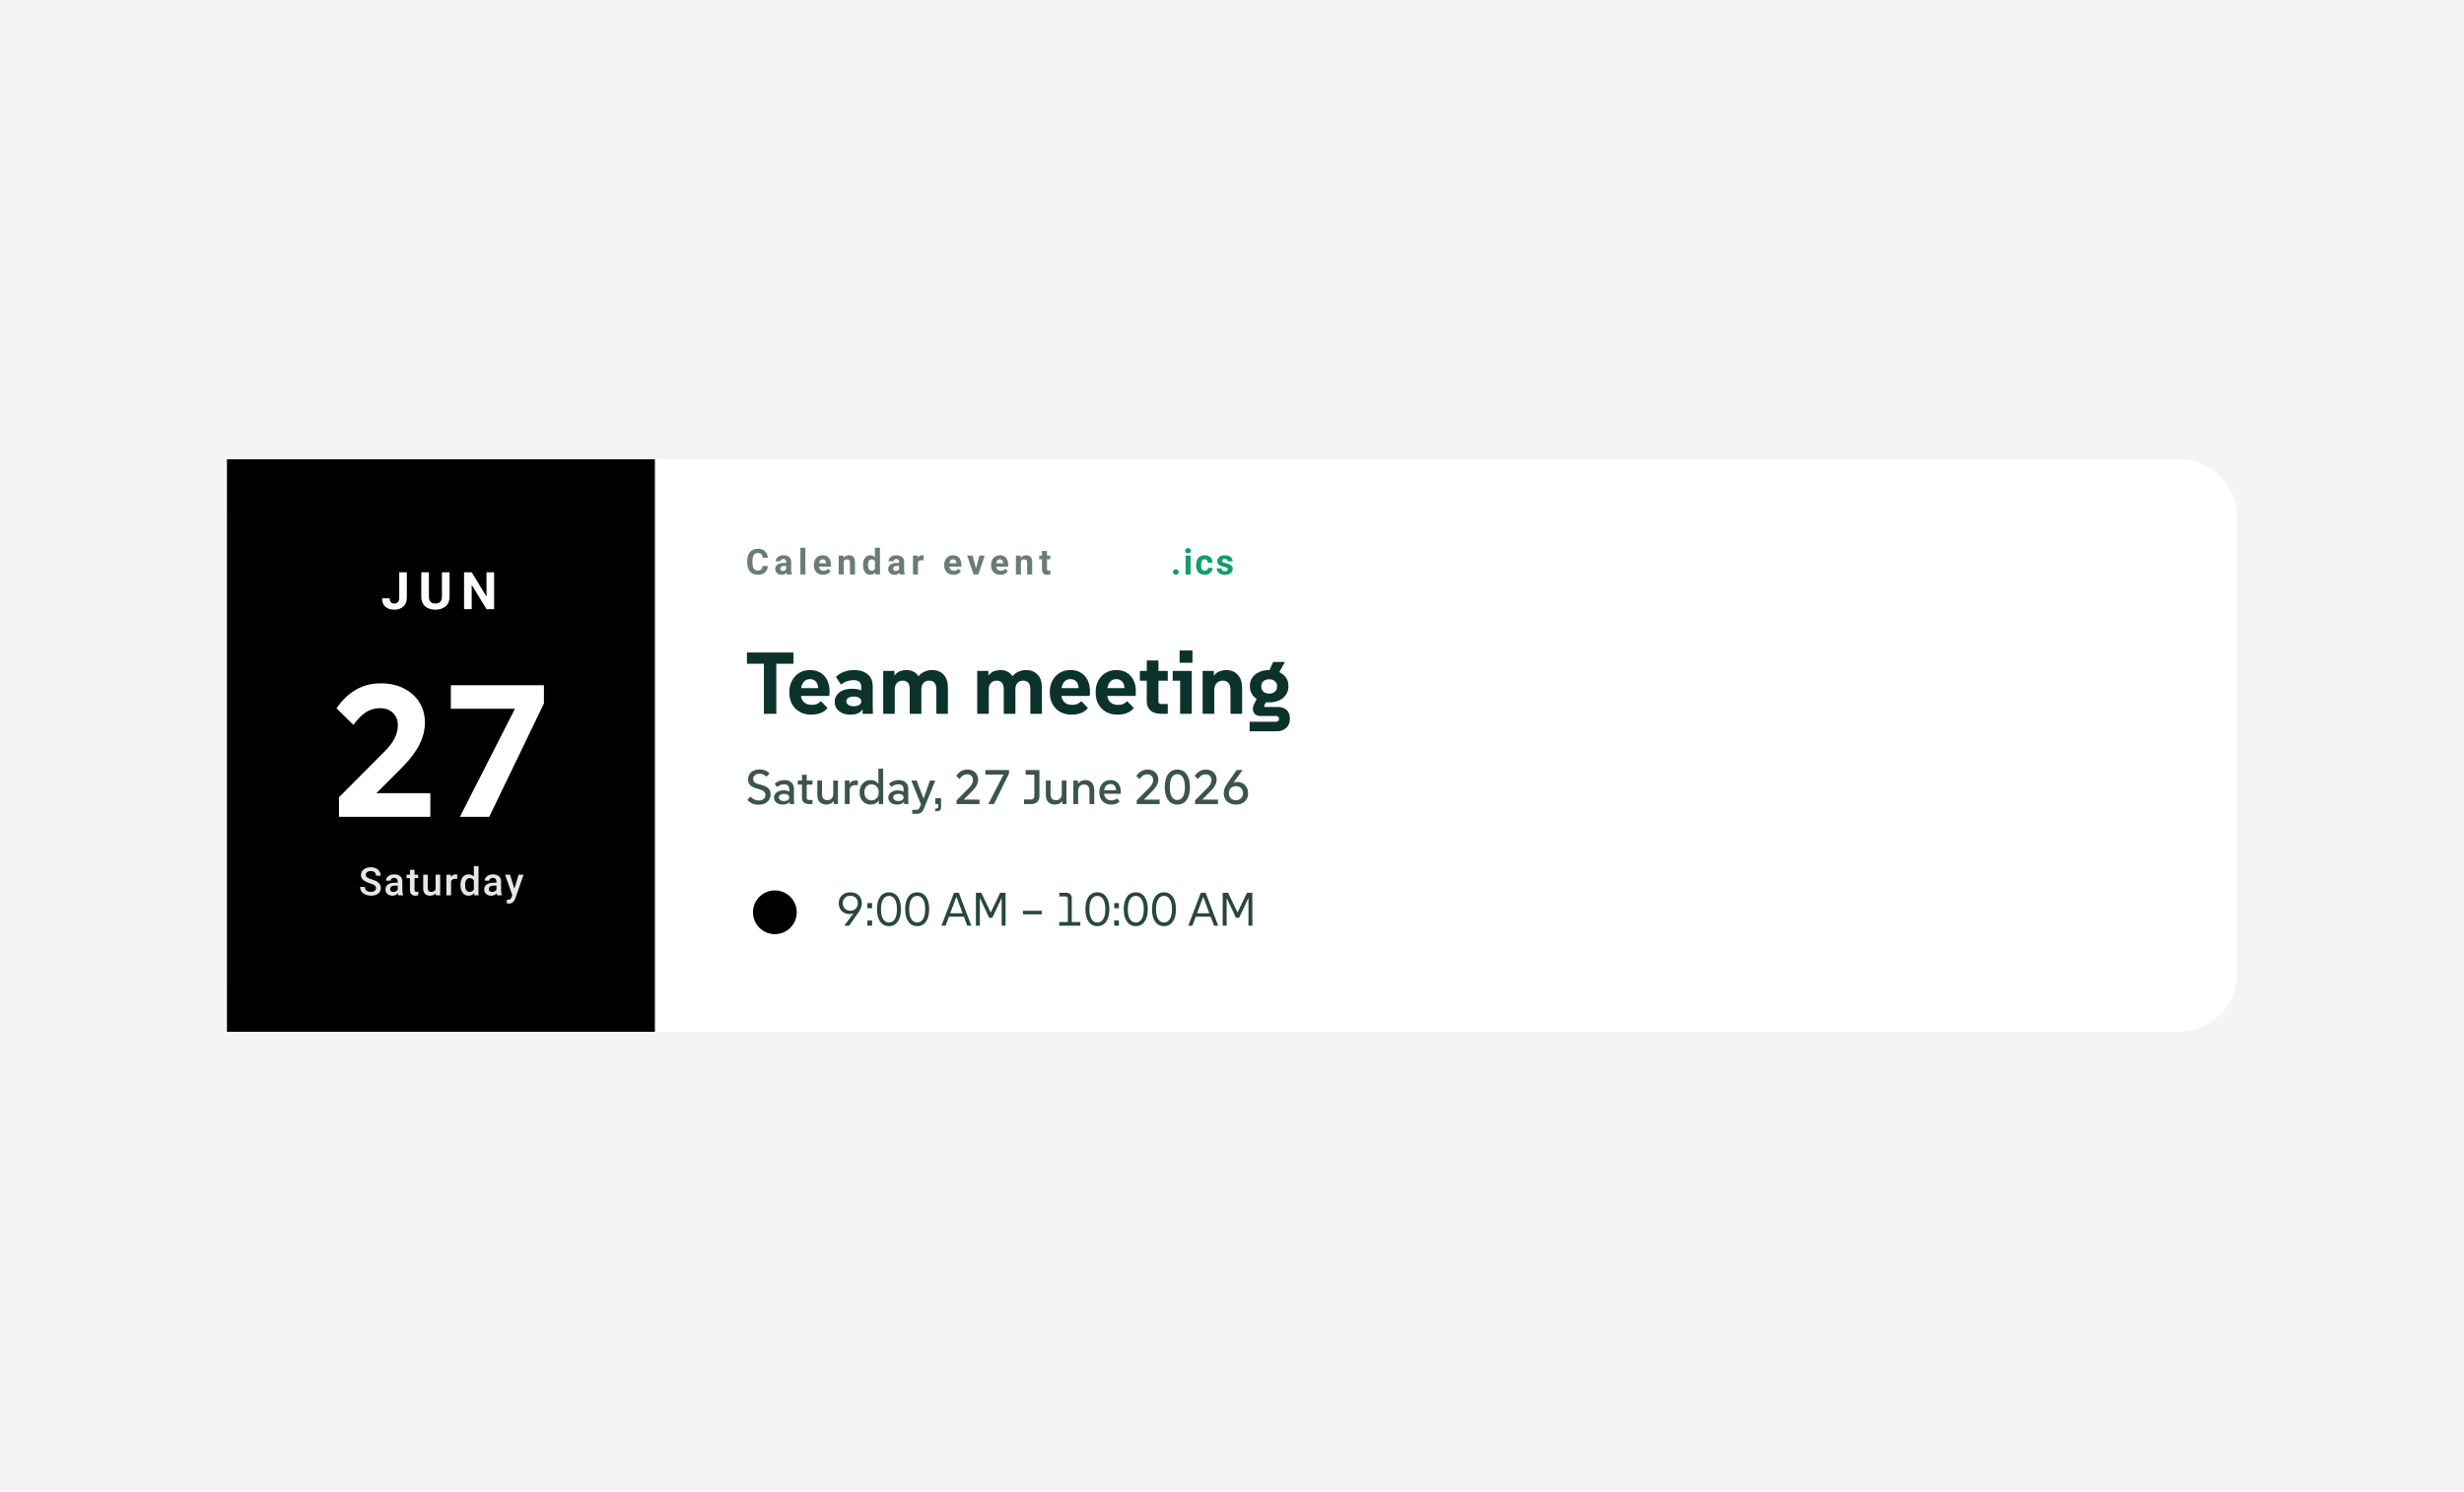
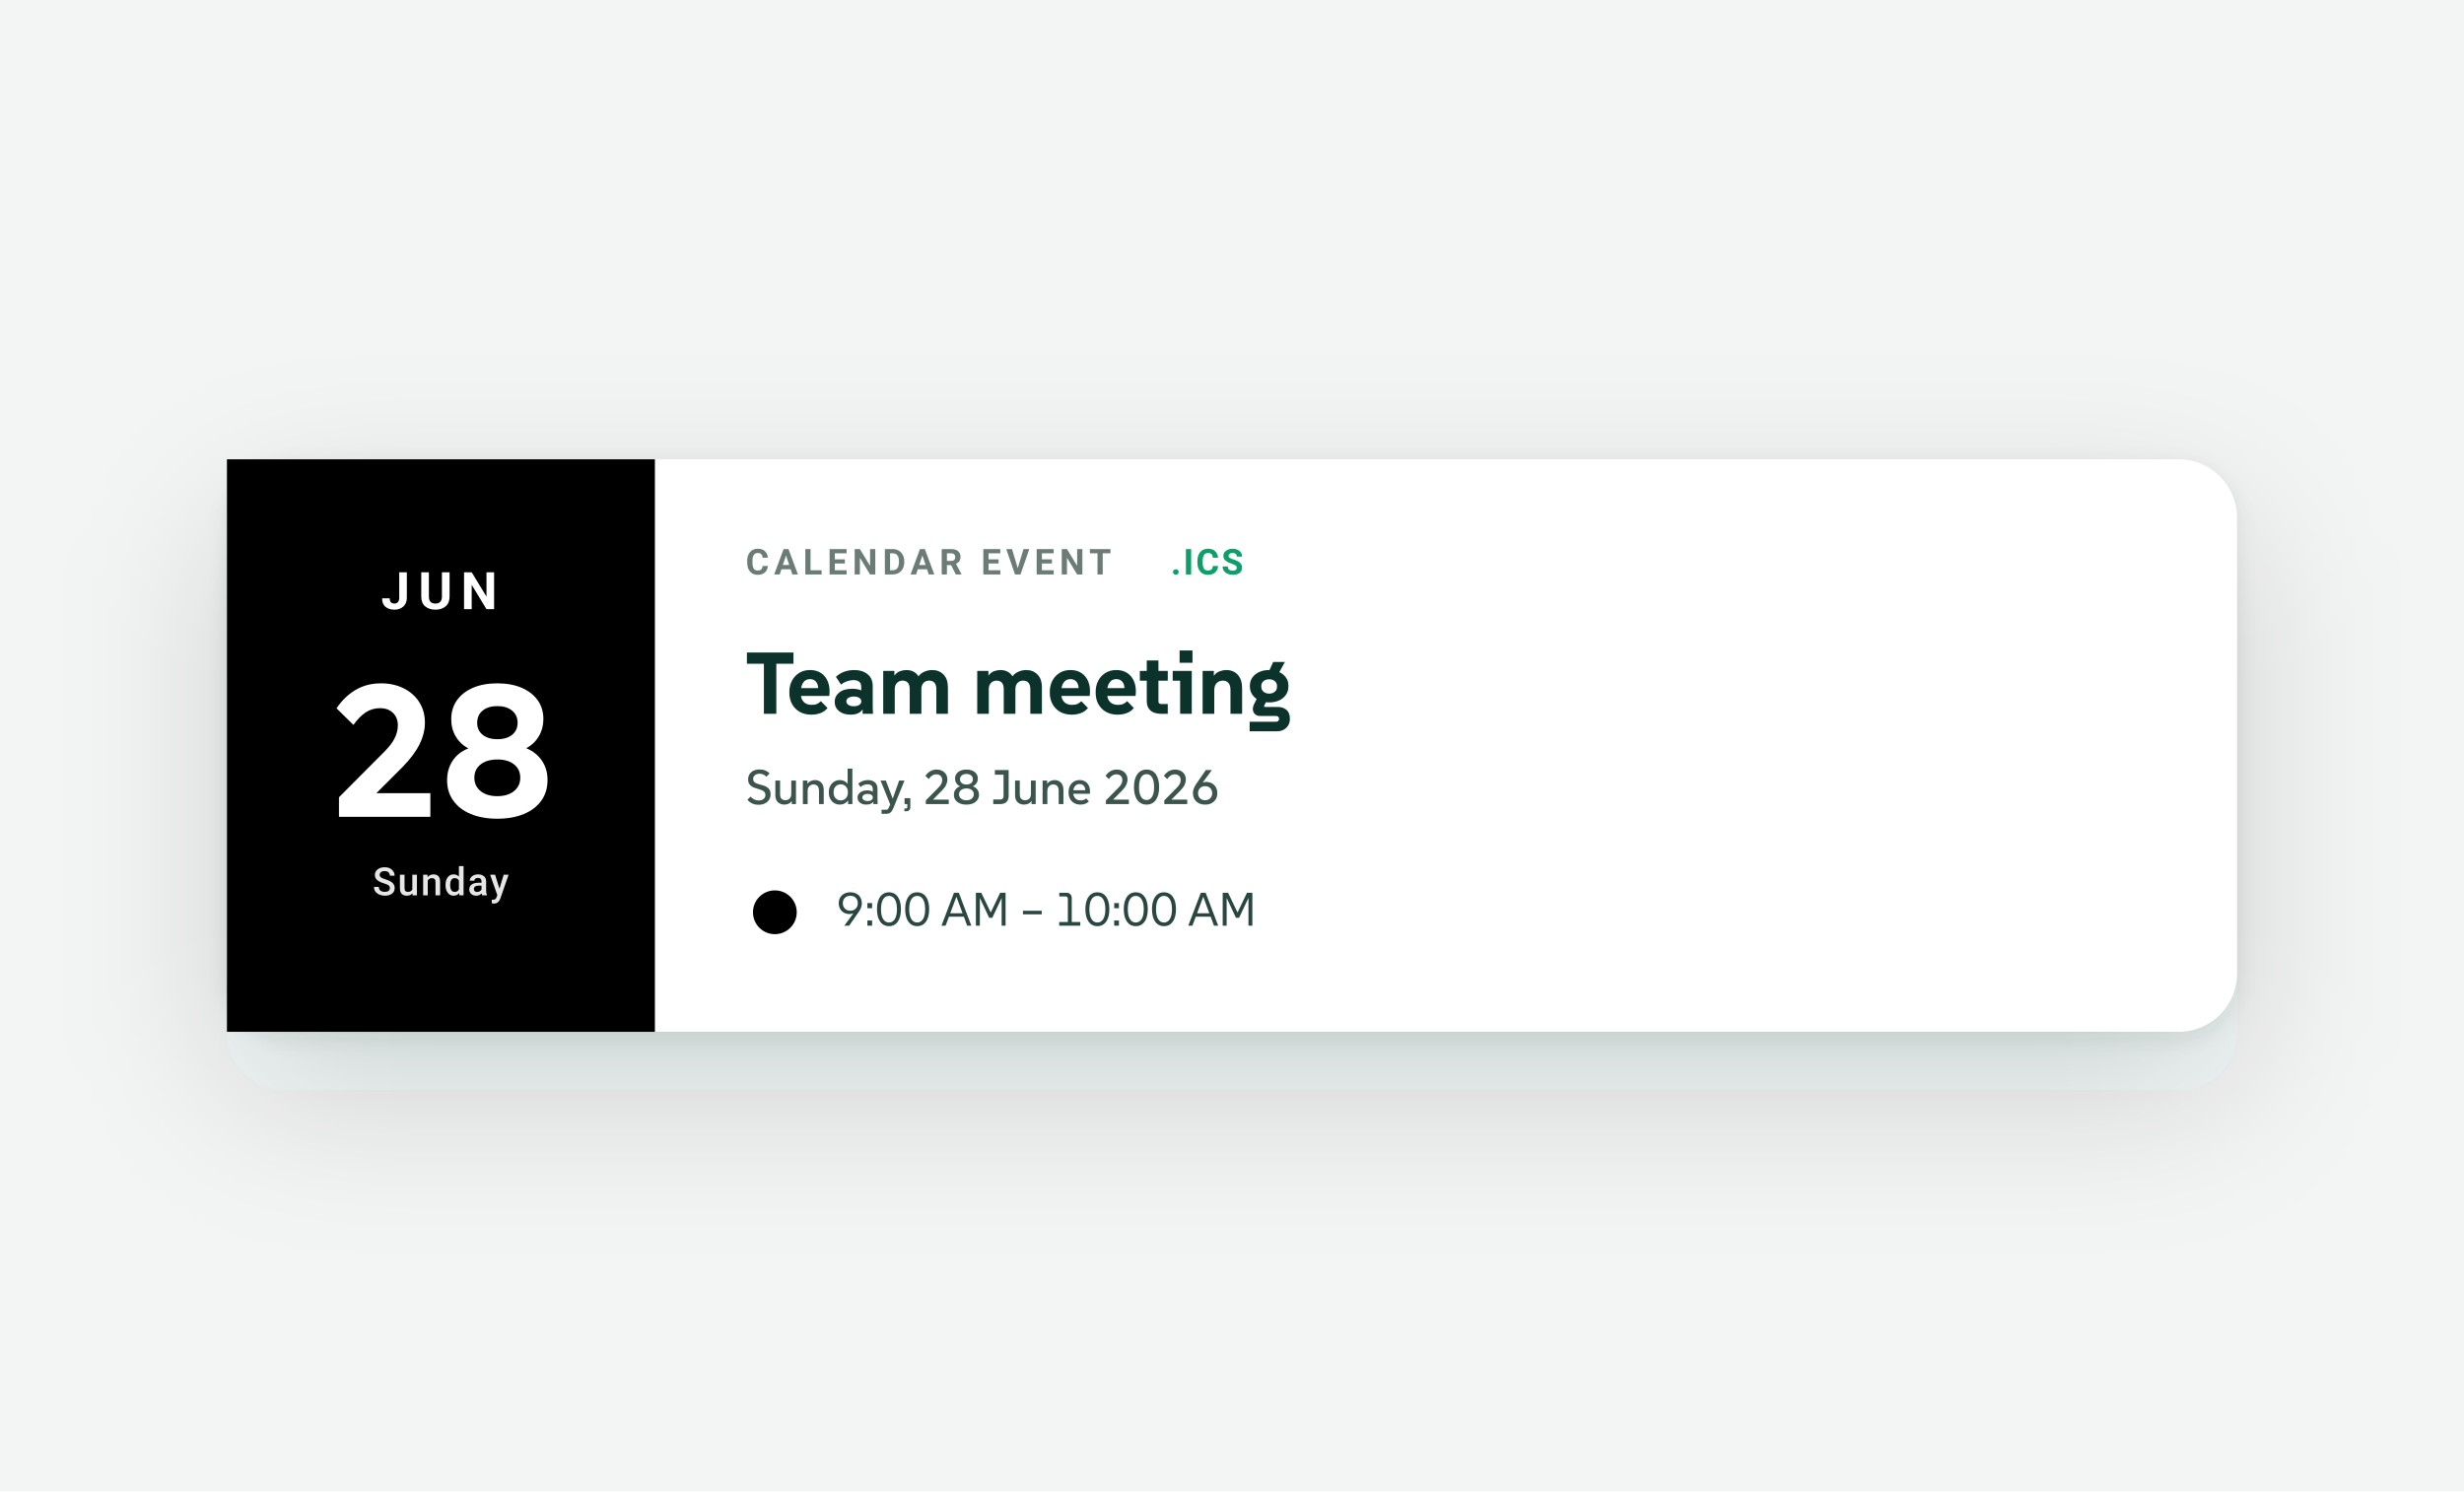
<svg xmlns="http://www.w3.org/2000/svg" width="760px" height="460px" viewBox="0 0 760 460">
  <defs>
-     <linearGradient id="svggrad-1" gradientUnits="userSpaceOnUse" x1="99.899" y1="130.805" x2="172.101" y2="329.179">
+     <filter id="shadow-1" filterUnits="userSpaceOnUse" x="53" y="126.688" width="654" height="210.609">
+       <feGaussianBlur in="SourceGraphic" stdDeviation="3" />
+     </filter>
+     <filter id="shadow-2" filterUnits="userSpaceOnUse" x="-13" y="76.688" width="786" height="342.609">
+       <feGaussianBlur in="SourceGraphic" stdDeviation="25" />
+     </filter>
+     <linearGradient id="svggrad-3" gradientUnits="userSpaceOnUse" x1="99.899" y1="130.805" x2="172.101" y2="329.179">
      <stop offset="0.00%" stop-color="rgb(48, 186, 120) 0%" />
      <stop offset="100.00%" stop-color="rgb(12, 159, 106) 100%" />
    </linearGradient>
  </defs>
  <g>
    <g>
      <g>
        <rect x="0" y="0" width="760" height="460" fill="rgb(243,245,244)" />
        <g>
+           <rect x="70" y="143.688" width="620" height="176.609" rx="18" ry="18" fill="rgba(12,50,44,0.08)" filter="url(#shadow-1)" />
+           <rect x="70" y="159.688" width="620" height="176.609" rx="18" ry="18" fill="rgba(12,50,44,0.16)" filter="url(#shadow-2)" />
          <rect x="70" y="141.688" width="620" height="176.609" rx="18" ry="18" fill="rgb(255,255,255)" />
          <g>
-             <rect x="70" y="141.688" width="132" height="176.609" fill="url(#svggrad-1)" />
+             <rect x="70" y="141.688" width="132" height="176.609" fill="url(#svggrad-3)" />
            <g>
              <text x="117.53" y="176.98" dominant-baseline="text-before-edge" font-size="16px" font-weight="600" font-style="normal" font-family="SUSE, system-ui, -apple-system, &quot;Segoe UI&quot;, Roboto, sans-serif" letter-spacing="2.56px" fill="rgb(255,255,255)">JUN</text>
            </g>
            <g>
-               <path d="M3.36,0L3.36,-6.03L17.28,-20.01Q19.55,-22.27 20.53,-24.24Q21.52,-26.22 21.52,-28.25Q21.52,-30.57 20.04,-32.04Q18.56,-33.52 16.01,-33.52Q13.57,-33.52 11.6,-32.22Q9.63,-30.91 7.83,-28.36L2.61,-33.47Q4.99,-37.06 8.44,-39.12Q11.89,-41.18 16.3,-41.18Q20.24,-41.18 23.32,-39.64Q26.39,-38.11 28.13,-35.38Q29.87,-32.65 29.87,-29.06Q29.87,-25.75 28.22,-22.39Q26.56,-19.02 22.97,-15.37L14.91,-7.31L31.55,-7.31L31.55,0L3.36,0ZM40.66,0L57.65,-33.35L37.87,-33.35L37.87,-40.6L66.58,-40.6L66.58,-34.97L49.71,0L40.66,0Z" transform="translate(101.19,251.98)" fill="rgb(255,255,255)" />
+               <path d="M3.36,0L3.36,-6.03L17.28,-20.01Q19.55,-22.27 20.53,-24.24Q21.52,-26.22 21.52,-28.25Q21.52,-30.57 20.04,-32.04Q18.56,-33.52 16.01,-33.52Q13.57,-33.52 11.6,-32.22Q9.63,-30.91 7.83,-28.36L2.61,-33.47Q4.99,-37.06 8.44,-39.12Q11.89,-41.18 16.3,-41.18Q20.24,-41.18 23.32,-39.64Q26.39,-38.11 28.13,-35.38Q29.87,-32.65 29.87,-29.06Q29.87,-25.75 28.22,-22.39Q26.56,-19.02 22.97,-15.37L14.91,-7.31L31.55,-7.31L31.55,0L3.36,0ZM52.2,0.58Q47.5,0.58 44.02,-0.87Q40.54,-2.32 38.63,-4.99Q36.71,-7.66 36.71,-11.31Q36.71,-14.73 38.43,-17.31Q40.14,-19.89 43.27,-21.11Q40.77,-22.45 39.38,-24.79Q37.99,-27.14 37.99,-30.1Q37.99,-33.47 39.73,-35.93Q41.47,-38.4 44.66,-39.79Q47.85,-41.18 52.2,-41.18Q56.49,-41.18 59.68,-39.82Q62.87,-38.45 64.64,-35.99Q66.41,-33.52 66.41,-30.16Q66.41,-27.26 65.02,-24.88Q63.63,-22.5 61.13,-21.17Q64.21,-19.89 65.95,-17.34Q67.69,-14.79 67.69,-11.37Q67.69,-7.66 65.77,-4.99Q63.86,-2.32 60.38,-0.87Q56.9,0.58 52.2,0.58ZM52.26,-23.95Q55.1,-23.95 56.78,-25.32Q58.46,-26.68 58.46,-29Q58.46,-31.38 56.75,-32.77Q55.04,-34.16 52.2,-34.16Q49.36,-34.16 47.68,-32.77Q45.99,-31.38 45.99,-29Q45.99,-26.68 47.68,-25.32Q49.36,-23.95 52.26,-23.95ZM52.2,-6.38Q55.45,-6.38 57.36,-7.95Q59.28,-9.51 59.28,-12.06Q59.28,-14.67 57.36,-16.18Q55.45,-17.69 52.26,-17.69Q49.01,-17.69 47.07,-16.18Q45.12,-14.67 45.12,-12.06Q45.12,-9.51 47.04,-7.95Q48.95,-6.38 52.2,-6.38Z" transform="translate(101.19,251.98)" fill="rgb(255,255,255)" />
            </g>
            <g opacity="0.9">
-               <text x="110.64" y="267.98" dominant-baseline="text-before-edge" font-size="12px" font-weight="500" font-style="normal" font-family="SUSE, system-ui, -apple-system, &quot;Segoe UI&quot;, Roboto, sans-serif" letter-spacing="0.48px" fill="rgb(255,255,255)">Saturday</text>
+               <text x="114.92" y="267.98" dominant-baseline="text-before-edge" font-size="12px" font-weight="500" font-style="normal" font-family="SUSE, system-ui, -apple-system, &quot;Segoe UI&quot;, Roboto, sans-serif" letter-spacing="0.48px" fill="rgb(255,255,255)">Sunday</text>
            </g>
          </g>
          <g>
            <g>
-               <text x="230" y="169.69" dominant-baseline="text-before-edge" font-size="11px" font-weight="600" font-style="normal" font-family="SUSE, system-ui, -apple-system, &quot;Segoe UI&quot;, Roboto, sans-serif" letter-spacing="1.54px" fill="rgb(107,124,119)">Calendar event</text>
-               <text x="361.13" y="169.69" dominant-baseline="text-before-edge" font-size="11px" font-weight="600" font-style="normal" font-family="SUSE, system-ui, -apple-system, &quot;Segoe UI&quot;, Roboto, sans-serif" letter-spacing="0.66px" fill="rgb(12,159,106)">.ics</text>
+               <text x="230" y="169.69" dominant-baseline="text-before-edge" font-size="11px" font-weight="600" font-style="normal" font-family="SUSE, system-ui, -apple-system, &quot;Segoe UI&quot;, Roboto, sans-serif" letter-spacing="1.54px" fill="rgb(107,124,119)">CALENDAR EVENT</text>
+               <text x="361.13" y="169.69" dominant-baseline="text-before-edge" font-size="11px" font-weight="600" font-style="normal" font-family="SUSE, system-ui, -apple-system, &quot;Segoe UI&quot;, Roboto, sans-serif" letter-spacing="0.66px" fill="rgb(12,159,106)">.ICS</text>
            </g>
            <g>
              <path d="M5.62,0L5.62,-15.44L0.38,-15.44L0.38,-18.9L14.74,-18.9L14.74,-15.44L9.45,-15.44L9.45,0L5.62,0ZM20.22,0.27Q18.2,0.27 16.69,-0.58Q15.17,-1.43 14.32,-2.96Q13.47,-4.48 13.47,-6.53L13.47,-6.8Q13.47,-8.67 14.27,-10.19Q15.07,-11.72 16.5,-12.61Q17.93,-13.5 19.87,-13.5Q21.9,-13.5 23.33,-12.51Q24.76,-11.53 25.42,-9.73Q26.08,-7.94 25.79,-5.51L17.06,-5.51Q17.2,-4.29 18.05,-3.52Q18.9,-2.75 20.38,-2.75Q21.38,-2.75 22.02,-3.05Q22.65,-3.35 23.19,-3.89L25.25,-1.78Q24.44,-0.76 23.14,-0.24Q21.84,0.27 20.22,0.27ZM19.87,-10.69Q18.66,-10.69 17.98,-9.92Q17.31,-9.15 17.09,-7.91L22.36,-7.91Q22.3,-9.26 21.61,-9.98Q20.93,-10.69 19.87,-10.69ZM32.35,0.27Q30.13,0.27 28.8,-0.82Q27.46,-1.92 27.46,-3.67Q27.46,-5.45 28.89,-6.59Q30.32,-7.72 32.86,-7.72Q34.51,-7.72 35.64,-7.21L35.64,-8.29Q35.64,-9.45 34.96,-9.92Q34.29,-10.39 33.26,-10.39Q32.29,-10.39 31.24,-10.03Q30.19,-9.67 29.43,-8.99L27.84,-11.37Q28.73,-12.34 30.25,-12.92Q31.78,-13.5 33.51,-13.5Q35.99,-13.5 37.58,-12.22Q39.18,-10.93 39.18,-8.51L39.18,-4.21Q39.18,-3.16 39.18,-2.11Q39.18,-1.05 39.26,0L36.07,0L36.07,-1.38Q35.02,0.27 32.35,0.27ZM33.35,-2.32Q34.4,-2.32 35.03,-2.74Q35.67,-3.16 35.67,-3.83Q35.67,-4.51 35.03,-4.91Q34.4,-5.32 33.35,-5.32Q32.32,-5.32 31.68,-4.91Q31.05,-4.51 31.05,-3.83Q31.05,-3.19 31.68,-2.75Q32.32,-2.32 33.35,-2.32ZM42.42,0L42.42,-13.23L45.87,-13.23L45.87,-11.77Q46.63,-12.8 47.64,-13.15Q48.65,-13.5 49.57,-13.5Q50.79,-13.5 51.75,-13.01Q52.7,-12.53 53.3,-11.56Q53.89,-12.34 54.66,-12.76Q55.43,-13.18 56.17,-13.34Q56.92,-13.5 57.51,-13.5Q59.64,-13.5 61.01,-12.12Q62.37,-10.75 62.37,-8.1L62.37,0L58.81,0L58.81,-7.56Q58.81,-8.96 58.2,-9.6Q57.59,-10.23 56.57,-10.23Q55.54,-10.23 54.86,-9.53Q54.19,-8.83 54.19,-7.59L54.19,0L50.6,0L50.6,-7.56Q50.6,-8.96 50,-9.6Q49.41,-10.23 48.41,-10.23Q47.36,-10.23 46.67,-9.53Q45.98,-8.83 45.98,-7.59L45.98,0L42.42,0ZM71.42,0L71.42,-13.23L74.87,-13.23L74.87,-11.77Q75.63,-12.8 76.64,-13.15Q77.65,-13.5 78.57,-13.5Q79.79,-13.5 80.74,-13.01Q81.7,-12.53 82.3,-11.56Q82.89,-12.34 83.66,-12.76Q84.43,-13.18 85.17,-13.34Q85.91,-13.5 86.51,-13.5Q88.64,-13.5 90,-12.12Q91.37,-10.75 91.37,-8.1L91.37,0L87.8,0L87.8,-7.56Q87.8,-8.96 87.2,-9.6Q86.59,-10.23 85.56,-10.23Q84.54,-10.23 83.86,-9.53Q83.19,-8.83 83.19,-7.59L83.19,0L79.6,0L79.6,-7.56Q79.6,-8.96 79,-9.6Q78.41,-10.23 77.41,-10.23Q76.36,-10.23 75.67,-9.53Q74.98,-8.83 74.98,-7.59L74.98,0L71.42,0ZM100.55,0.27Q98.52,0.27 97.01,-0.58Q95.5,-1.43 94.65,-2.96Q93.8,-4.48 93.8,-6.53L93.8,-6.8Q93.8,-8.67 94.59,-10.19Q95.39,-11.72 96.82,-12.61Q98.25,-13.5 100.2,-13.5Q102.22,-13.5 103.65,-12.51Q105.08,-11.53 105.75,-9.73Q106.41,-7.94 106.11,-5.51L97.39,-5.51Q97.52,-4.29 98.37,-3.52Q99.23,-2.75 100.71,-2.75Q101.71,-2.75 102.34,-3.05Q102.98,-3.35 103.52,-3.89L105.57,-1.78Q104.76,-0.76 103.46,-0.24Q102.17,0.27 100.55,0.27ZM100.2,-10.69Q98.98,-10.69 98.31,-9.92Q97.63,-9.15 97.42,-7.91L102.68,-7.91Q102.63,-9.26 101.94,-9.98Q101.25,-10.69 100.2,-10.69ZM114.7,0.27Q112.67,0.27 111.16,-0.58Q109.65,-1.43 108.8,-2.96Q107.95,-4.48 107.95,-6.53L107.95,-6.8Q107.95,-8.67 108.74,-10.19Q109.54,-11.72 110.97,-12.61Q112.4,-13.5 114.35,-13.5Q116.37,-13.5 117.8,-12.51Q119.23,-11.53 119.89,-9.73Q120.56,-7.94 120.26,-5.51L111.54,-5.51Q111.67,-4.29 112.52,-3.52Q113.37,-2.75 114.86,-2.75Q115.86,-2.75 116.49,-3.05Q117.13,-3.35 117.67,-3.89L119.72,-1.78Q118.91,-0.76 117.61,-0.24Q116.32,0.27 114.7,0.27ZM114.35,-10.69Q113.13,-10.69 112.46,-9.92Q111.78,-9.15 111.56,-7.91L116.83,-7.91Q116.78,-9.26 116.09,-9.98Q115.4,-10.69 114.35,-10.69ZM128.01,0Q127.04,0 126.05,-0.32Q125.06,-0.65 124.39,-1.53Q123.71,-2.4 123.71,-4.08L123.71,-10.21L121.58,-10.21L121.58,-13.23L123.71,-13.23L123.71,-16.44L127.31,-16.44L127.31,-13.23L130.19,-13.23L130.19,-10.21L127.31,-10.21L127.31,-3.78Q127.31,-3.46 127.52,-3.24Q127.74,-3.02 128.06,-3.02L130.19,-3.02L130.19,0L128.01,0ZM134,0L134,-10.21L131.71,-10.21L131.71,-13.23L137.59,-13.23L137.59,0L134,0ZM133.84,-15.74L133.84,-19.52L137.81,-19.52L137.81,-15.74L133.84,-15.74ZM140.94,0L140.94,-13.23L144.4,-13.23L144.4,-11.74Q145.21,-12.8 146.29,-13.15Q147.37,-13.5 148.2,-13.5Q150.44,-13.5 151.78,-12.03Q153.12,-10.56 153.12,-7.91L153.12,0L149.53,0L149.53,-7.34Q149.53,-8.86 148.88,-9.54Q148.23,-10.23 147.18,-10.23Q146.04,-10.23 145.29,-9.48Q144.53,-8.72 144.53,-7.24L144.53,0L140.94,0ZM155.44,5.4L155.44,2.46L163.51,2.46Q164.51,2.46 164.51,1.57Q164.51,0.68 163.51,0.68L158.76,0.68Q157.73,0.68 157.14,0.15Q156.55,-0.38 156.45,-1.2Q156.36,-2.02 156.79,-2.92L157.6,-4.56Q156.63,-5.24 156.07,-6.22Q155.52,-7.21 155.52,-8.42L155.52,-8.69Q155.52,-10.1 156.28,-11.18Q157.03,-12.26 158.38,-12.88Q159.73,-13.5 161.46,-13.5Q161.51,-13.5 161.57,-13.5L162.7,-15.98L166.32,-15.98L164.59,-12.85Q165.89,-12.26 166.64,-11.18Q167.4,-10.1 167.4,-8.72L167.4,-8.42Q167.4,-6.99 166.64,-5.87Q165.89,-4.75 164.55,-4.13Q163.22,-3.51 161.46,-3.51Q160.95,-3.51 160.46,-3.56L159.95,-2.54Q159.87,-2.38 159.91,-2.24Q159.95,-2.11 160.16,-2.11L164.05,-2.11Q165.73,-2.11 166.79,-1.22Q167.86,-0.32 167.86,1.59Q167.86,3.24 166.75,4.32Q165.65,5.4 163.89,5.4L155.44,5.4ZM161.46,-6.21Q162.03,-6.21 162.59,-6.43Q163.16,-6.64 163.53,-7.14Q163.89,-7.64 163.89,-8.53Q163.89,-9.48 163.22,-10.06Q162.54,-10.64 161.46,-10.64Q160.38,-10.64 159.7,-10.06Q159.03,-9.48 159.03,-8.53Q159.03,-7.64 159.41,-7.14Q159.79,-6.64 160.34,-6.43Q160.89,-6.21 161.46,-6.21Z" transform="translate(230,220.19)" fill="rgb(12,50,44)" />
            </g>
            <g>
-               <path d="M3.95,0.2Q2.81,0.2 1.96,-0.22Q1.11,-0.64 0.53,-1.33L1.49,-2.31Q2.07,-1.69 2.69,-1.41Q3.3,-1.12 4.01,-1.12Q4.98,-1.12 5.54,-1.6Q6.09,-2.07 6.09,-2.82Q6.09,-3.37 5.8,-3.72Q5.51,-4.06 5.03,-4.27Q4.56,-4.48 3.99,-4.64Q3.42,-4.8 2.85,-4.99Q2.28,-5.19 1.81,-5.5Q1.34,-5.8 1.04,-6.3Q0.75,-6.79 0.75,-7.57Q0.75,-8.53 1.19,-9.23Q1.64,-9.93 2.44,-10.31Q3.26,-10.69 4.34,-10.69Q5.31,-10.69 6.09,-10.36Q6.87,-10.02 7.38,-9.45L6.39,-8.44Q5.94,-8.91 5.44,-9.14Q4.95,-9.37 4.32,-9.37Q3.41,-9.37 2.85,-8.92Q2.3,-8.46 2.3,-7.72Q2.3,-7.2 2.59,-6.88Q2.88,-6.57 3.36,-6.37Q3.84,-6.18 4.42,-6.04Q5,-5.89 5.57,-5.71Q6.14,-5.52 6.61,-5.2Q7.1,-4.89 7.39,-4.37Q7.68,-3.85 7.68,-3.04Q7.68,-2.05 7.21,-1.33Q6.74,-0.6 5.9,-0.2Q5.06,0.2 3.95,0.2ZM11.45,0.15Q10.22,0.15 9.47,-0.46Q8.73,-1.06 8.73,-2.02Q8.73,-2.65 9.11,-3.16Q9.48,-3.66 10.13,-3.95Q10.79,-4.24 11.64,-4.24Q12.74,-4.24 13.43,-3.82L13.43,-4.62Q13.43,-5.41 12.99,-5.76Q12.56,-6.1 11.85,-6.1Q11.28,-6.1 10.68,-5.89Q10.08,-5.68 9.65,-5.25L8.97,-6.27Q9.47,-6.81 10.27,-7.11Q11.07,-7.41 11.94,-7.41Q13.25,-7.41 14.06,-6.72Q14.88,-6.03 14.88,-4.69L14.88,-2.35Q14.88,-1.77 14.89,-1.18Q14.9,-0.58 14.93,0L13.6,0L13.6,-0.73Q12.96,0.15 11.45,0.15ZM11.85,-0.94Q12.59,-0.94 13.01,-1.25Q13.44,-1.56 13.44,-2.05Q13.44,-2.53 13.01,-2.84Q12.59,-3.15 11.84,-3.15Q11.1,-3.15 10.66,-2.84Q10.22,-2.53 10.22,-2.05Q10.22,-1.57 10.66,-1.26Q11.1,-0.94 11.85,-0.94ZM19.47,0Q18.96,0 18.47,-0.19Q17.99,-0.37 17.67,-0.82Q17.36,-1.26 17.36,-2.04L17.36,-6L16.08,-6L16.08,-7.26L17.36,-7.26L17.36,-9.04L18.83,-9.04L18.83,-7.26L20.61,-7.26L20.61,-6L18.83,-6L18.83,-1.92Q18.83,-1.63 19.02,-1.45Q19.22,-1.26 19.49,-1.26L20.61,-1.26L20.61,0L19.47,0ZM24.89,0.15Q23.69,0.15 22.89,-0.57Q22.1,-1.29 22.1,-2.82L22.1,-7.26L23.55,-7.26L23.55,-3.09Q23.55,-2.02 24.02,-1.61Q24.48,-1.2 25.2,-1.2Q25.95,-1.2 26.48,-1.69Q27,-2.17 27,-3.16L27,-7.26L28.46,-7.26L28.46,0L27.17,0L27.17,-0.99Q26.72,-0.31 26.07,-0.08Q25.43,0.15 24.89,0.15ZM30.58,0L30.58,-7.26L32.01,-7.26L32.01,-6.15Q32.27,-6.81 32.8,-7.06Q33.33,-7.3 33.99,-7.3L34.59,-7.3L34.59,-5.85L33.87,-5.85Q33,-5.85 32.53,-5.44Q32.06,-5.02 32.06,-4.2L32.06,0L30.58,0ZM38.57,0.15Q37.57,0.15 36.8,-0.31Q36.03,-0.78 35.59,-1.62Q35.14,-2.46 35.14,-3.57L35.14,-3.72Q35.14,-4.81 35.6,-5.65Q36.05,-6.48 36.82,-6.94Q37.59,-7.41 38.58,-7.41Q39.32,-7.41 39.92,-7.11Q40.52,-6.81 40.93,-6.27L40.93,-10.95L42.41,-10.95L42.41,0L41.07,0L41.07,-1.14Q40.65,-0.52 40,-0.19Q39.36,0.15 38.57,0.15ZM38.79,-1.14Q39.75,-1.14 40.39,-1.81Q41.03,-2.49 41.03,-3.63Q41.03,-4.77 40.39,-5.44Q39.75,-6.1 38.79,-6.1Q37.86,-6.1 37.24,-5.46Q36.62,-4.81 36.62,-3.72L36.62,-3.57Q36.62,-2.46 37.24,-1.8Q37.86,-1.14 38.79,-1.14ZM46.71,0.15Q45.48,0.15 44.74,-0.46Q44,-1.06 44,-2.02Q44,-2.65 44.37,-3.16Q44.75,-3.66 45.4,-3.95Q46.05,-4.24 46.91,-4.24Q48,-4.24 48.69,-3.82L48.69,-4.62Q48.69,-5.41 48.26,-5.76Q47.82,-6.1 47.11,-6.1Q46.55,-6.1 45.95,-5.89Q45.35,-5.68 44.91,-5.25L44.24,-6.27Q44.73,-6.81 45.53,-7.11Q46.34,-7.41 47.21,-7.41Q48.51,-7.41 49.33,-6.72Q50.15,-6.03 50.15,-4.69L50.15,-2.35Q50.15,-1.77 50.15,-1.18Q50.16,-0.58 50.19,0L48.87,0L48.87,-0.73Q48.23,0.15 46.71,0.15ZM47.11,-0.94Q47.85,-0.94 48.28,-1.25Q48.71,-1.56 48.71,-2.05Q48.71,-2.53 48.28,-2.84Q47.85,-3.15 47.1,-3.15Q46.36,-3.15 45.92,-2.84Q45.48,-2.53 45.48,-2.05Q45.48,-1.57 45.92,-1.26Q46.36,-0.94 47.11,-0.94ZM51.39,3L51.39,1.74L52.91,1.74Q53.16,1.74 53.32,1.58Q53.48,1.41 53.58,1.17L54.08,0.11L51.09,-7.26L52.73,-7.26L54.86,-1.69L56.84,-7.26L58.47,-7.26L55.05,1.23Q54.89,1.64 54.64,2.05Q54.39,2.46 53.96,2.73Q53.54,3 52.83,3L51.39,3ZM58.5,0L58.5,-1.84L60.27,-1.84L60.27,0.96Q60.27,1.45 60.08,1.73Q59.88,2 59.58,2.1Q59.28,2.21 58.98,2.21L58.44,2.21L58.44,1.35L58.98,1.35Q59.16,1.35 59.26,1.23Q59.36,1.11 59.36,0.95L59.36,0L58.5,0ZM65.05,0L65.05,-1.15L68.82,-4.96Q69.57,-5.7 69.84,-6.28Q70.11,-6.85 70.11,-7.41Q70.11,-8.22 69.62,-8.7Q69.13,-9.18 68.3,-9.18Q67.61,-9.18 67.01,-8.8Q66.42,-8.43 65.96,-7.72L64.94,-8.7Q65.54,-9.61 66.41,-10.13Q67.29,-10.65 68.34,-10.65Q69.35,-10.65 70.1,-10.26Q70.86,-9.87 71.28,-9.17Q71.7,-8.47 71.7,-7.56Q71.7,-6.76 71.31,-5.92Q70.92,-5.08 69.91,-4.06L67.26,-1.39L72.12,-1.39L72.12,0L65.05,0ZM74.83,0L79.52,-9.1L73.94,-9.1L73.94,-10.5L81.22,-10.5L81.22,-9.43L76.58,0L74.83,0ZM85.86,0L85.86,-1.42L88.08,-1.42Q88.49,-1.42 88.76,-1.69Q89.03,-1.96 89.03,-2.37L89.03,-9.07L86.35,-9.07L86.35,-10.5L90.6,-10.5L90.6,-2.52Q90.6,-1.29 89.92,-0.64Q89.24,0 87.95,0L85.86,0ZM95.37,0.15Q94.17,0.15 93.38,-0.57Q92.58,-1.29 92.58,-2.82L92.58,-7.26L94.04,-7.26L94.04,-3.09Q94.04,-2.02 94.5,-1.61Q94.97,-1.2 95.69,-1.2Q96.44,-1.2 96.96,-1.69Q97.49,-2.17 97.49,-3.16L97.49,-7.26L98.94,-7.26L98.94,0L97.65,0L97.65,-0.99Q97.2,-0.31 96.56,-0.08Q95.91,0.15 95.37,0.15ZM101.07,0L101.07,-7.26L102.48,-7.26L102.48,-6.22Q102.93,-6.91 103.58,-7.16Q104.24,-7.41 104.78,-7.41Q106.01,-7.41 106.76,-6.61Q107.51,-5.82 107.51,-4.29L107.51,0L106.04,0L106.04,-4.06Q106.04,-5.13 105.57,-5.59Q105.1,-6.06 104.39,-6.06Q103.62,-6.06 103.08,-5.55Q102.54,-5.04 102.54,-4.03L102.54,0L101.07,0ZM112.74,0.15Q111.65,0.15 110.82,-0.32Q109.99,-0.79 109.54,-1.63Q109.08,-2.47 109.08,-3.58L109.08,-3.73Q109.08,-4.78 109.51,-5.62Q109.94,-6.45 110.71,-6.93Q111.48,-7.41 112.52,-7.41Q113.58,-7.41 114.34,-6.88Q115.1,-6.36 115.45,-5.41Q115.8,-4.47 115.65,-3.18L110.54,-3.18Q110.63,-2.31 111.22,-1.73Q111.81,-1.15 112.8,-1.15Q113.88,-1.15 114.51,-1.74L115.35,-0.85Q114.92,-0.36 114.24,-0.1Q113.57,0.15 112.74,0.15ZM112.52,-6.19Q111.68,-6.19 111.18,-5.67Q110.69,-5.14 110.57,-4.29L114.24,-4.29Q114.23,-5.19 113.74,-5.69Q113.27,-6.19 112.52,-6.19ZM120.62,0L120.62,-1.15L124.38,-4.96Q125.13,-5.7 125.4,-6.28Q125.67,-6.85 125.67,-7.41Q125.67,-8.22 125.18,-8.7Q124.7,-9.18 123.85,-9.18Q123.17,-9.18 122.57,-8.8Q121.98,-8.43 121.52,-7.72L120.49,-8.7Q121.1,-9.61 121.97,-10.13Q122.85,-10.65 123.9,-10.65Q124.91,-10.65 125.66,-10.26Q126.42,-9.87 126.84,-9.17Q127.26,-8.47 127.26,-7.56Q127.26,-6.76 126.87,-5.92Q126.48,-5.08 125.48,-4.06L122.82,-1.39L127.68,-1.39L127.68,0L120.62,0ZM133.14,0.15Q131.32,0.15 130.29,-1.27Q129.26,-2.68 129.26,-5.23Q129.26,-7.8 130.29,-9.22Q131.32,-10.65 133.14,-10.65Q134.97,-10.65 136,-9.22Q137.03,-7.8 137.03,-5.23Q137.03,-2.68 136,-1.27Q134.97,0.15 133.14,0.15ZM133.14,-1.26Q134.25,-1.26 134.86,-2.28Q135.47,-3.3 135.47,-5.23Q135.47,-7.18 134.86,-8.21Q134.25,-9.24 133.14,-9.24Q132.03,-9.24 131.42,-8.21Q130.82,-7.18 130.82,-5.23Q130.82,-3.3 131.42,-2.28Q132.03,-1.26 133.14,-1.26ZM138.61,0L138.61,-1.15L142.38,-4.96Q143.13,-5.7 143.4,-6.28Q143.67,-6.85 143.67,-7.41Q143.67,-8.22 143.18,-8.7Q142.7,-9.18 141.85,-9.18Q141.17,-9.18 140.57,-8.8Q139.98,-8.43 139.51,-7.72L138.5,-8.7Q139.1,-9.61 139.97,-10.13Q140.85,-10.65 141.9,-10.65Q142.91,-10.65 143.66,-10.26Q144.42,-9.87 144.84,-9.17Q145.26,-8.47 145.26,-7.56Q145.26,-6.76 144.87,-5.92Q144.48,-5.08 143.48,-4.06L140.82,-1.39L145.68,-1.39L145.68,0L138.61,0ZM151.23,0.15Q150.07,0.15 149.23,-0.29Q148.38,-0.73 147.92,-1.54Q147.45,-2.35 147.45,-3.45Q147.45,-4.17 147.73,-4.88Q148.02,-5.59 148.51,-6.31L151.42,-10.5L153.29,-10.5L150.45,-6.64Q150.96,-6.84 151.54,-6.84Q152.55,-6.84 153.32,-6.39Q154.1,-5.94 154.53,-5.16Q154.97,-4.38 154.97,-3.36Q154.97,-2.29 154.49,-1.51Q154.02,-0.72 153.18,-0.28Q152.34,0.15 151.23,0.15ZM151.2,-1.2Q152.17,-1.2 152.78,-1.8Q153.39,-2.4 153.39,-3.36Q153.39,-4.32 152.78,-4.93Q152.17,-5.53 151.23,-5.53Q150.24,-5.53 149.63,-4.93Q149.03,-4.32 149.03,-3.36Q149.03,-2.38 149.63,-1.79Q150.23,-1.2 151.2,-1.2Z" transform="translate(230,248.05)" fill="rgb(60,84,78)" />
+               <path d="M3.95,0.2Q2.81,0.2 1.96,-0.22Q1.11,-0.64 0.53,-1.33L1.49,-2.31Q2.07,-1.69 2.69,-1.41Q3.3,-1.12 4.01,-1.12Q4.98,-1.12 5.54,-1.6Q6.09,-2.07 6.09,-2.82Q6.09,-3.37 5.8,-3.72Q5.51,-4.06 5.03,-4.27Q4.56,-4.48 3.99,-4.64Q3.42,-4.8 2.85,-4.99Q2.28,-5.19 1.81,-5.5Q1.34,-5.8 1.04,-6.3Q0.75,-6.79 0.75,-7.57Q0.75,-8.53 1.19,-9.23Q1.64,-9.93 2.44,-10.31Q3.26,-10.69 4.34,-10.69Q5.31,-10.69 6.09,-10.36Q6.87,-10.02 7.38,-9.45L6.39,-8.44Q5.94,-8.91 5.44,-9.14Q4.95,-9.37 4.32,-9.37Q3.41,-9.37 2.85,-8.92Q2.3,-8.46 2.3,-7.72Q2.3,-7.2 2.59,-6.88Q2.88,-6.57 3.36,-6.37Q3.84,-6.18 4.42,-6.04Q5,-5.89 5.57,-5.71Q6.14,-5.52 6.61,-5.2Q7.1,-4.89 7.39,-4.37Q7.68,-3.85 7.68,-3.04Q7.68,-2.05 7.21,-1.33Q6.74,-0.6 5.9,-0.2Q5.06,0.2 3.95,0.2ZM11.94,0.15Q10.74,0.15 9.95,-0.57Q9.15,-1.29 9.15,-2.82L9.15,-7.26L10.61,-7.26L10.61,-3.09Q10.61,-2.02 11.07,-1.61Q11.54,-1.2 12.26,-1.2Q13.01,-1.2 13.53,-1.69Q14.06,-2.17 14.06,-3.16L14.06,-7.26L15.51,-7.26L15.51,0L14.22,0L14.22,-0.99Q13.77,-0.31 13.13,-0.08Q12.48,0.15 11.94,0.15ZM17.64,0L17.64,-7.26L19.05,-7.26L19.05,-6.22Q19.5,-6.91 20.15,-7.16Q20.81,-7.41 21.35,-7.41Q22.58,-7.41 23.33,-6.61Q24.08,-5.82 24.08,-4.29L24.08,0L22.61,0L22.61,-4.06Q22.61,-5.13 22.14,-5.59Q21.68,-6.06 20.96,-6.06Q20.19,-6.06 19.65,-5.55Q19.11,-5.04 19.11,-4.03L19.11,0L17.64,0ZM29.07,0.15Q28.08,0.15 27.31,-0.31Q26.54,-0.78 26.09,-1.62Q25.65,-2.46 25.65,-3.57L25.65,-3.72Q25.65,-4.81 26.1,-5.65Q26.55,-6.48 27.32,-6.94Q28.1,-7.41 29.08,-7.41Q29.82,-7.41 30.42,-7.11Q31.02,-6.81 31.44,-6.27L31.44,-10.95L32.91,-10.95L32.91,0L31.58,0L31.58,-1.14Q31.15,-0.52 30.51,-0.19Q29.87,0.15 29.07,0.15ZM29.3,-1.14Q30.26,-1.14 30.89,-1.81Q31.53,-2.49 31.53,-3.63Q31.53,-4.77 30.89,-5.44Q30.26,-6.1 29.3,-6.1Q28.37,-6.1 27.74,-5.46Q27.12,-4.81 27.12,-3.72L27.12,-3.57Q27.12,-2.46 27.74,-1.8Q28.37,-1.14 29.3,-1.14ZM37.21,0.15Q35.99,0.15 35.24,-0.46Q34.5,-1.06 34.5,-2.02Q34.5,-2.65 34.88,-3.16Q35.25,-3.66 35.9,-3.95Q36.56,-4.24 37.41,-4.24Q38.5,-4.24 39.2,-3.82L39.2,-4.62Q39.2,-5.41 38.76,-5.76Q38.32,-6.1 37.62,-6.1Q37.05,-6.1 36.45,-5.89Q35.85,-5.68 35.42,-5.25L34.74,-6.27Q35.24,-6.81 36.04,-7.11Q36.84,-7.41 37.71,-7.41Q39.02,-7.41 39.83,-6.72Q40.65,-6.03 40.65,-4.69L40.65,-2.35Q40.65,-1.77 40.66,-1.18Q40.67,-0.58 40.7,0L39.38,0L39.38,-0.73Q38.73,0.15 37.21,0.15ZM37.62,-0.94Q38.35,-0.94 38.78,-1.25Q39.21,-1.56 39.21,-2.05Q39.21,-2.53 38.78,-2.84Q38.35,-3.15 37.6,-3.15Q36.87,-3.15 36.43,-2.84Q35.99,-2.53 35.99,-2.05Q35.99,-1.57 36.43,-1.26Q36.87,-0.94 37.62,-0.94ZM41.9,3L41.9,1.74L43.41,1.74Q43.67,1.74 43.82,1.58Q43.98,1.41 44.09,1.17L44.58,0.11L41.6,-7.26L43.23,-7.26L45.36,-1.69L47.34,-7.26L48.98,-7.26L45.56,1.23Q45.39,1.64 45.14,2.05Q44.9,2.46 44.47,2.73Q44.04,3 43.34,3L41.9,3ZM49.01,0L49.01,-1.84L50.78,-1.84L50.78,0.96Q50.78,1.45 50.58,1.73Q50.39,2 50.09,2.1Q49.79,2.21 49.49,2.21L48.95,2.21L48.95,1.35L49.49,1.35Q49.67,1.35 49.76,1.23Q49.86,1.11 49.86,0.95L49.86,0L49.01,0ZM55.56,0L55.56,-1.15L59.33,-4.96Q60.08,-5.7 60.35,-6.28Q60.61,-6.85 60.61,-7.41Q60.61,-8.22 60.13,-8.7Q59.64,-9.18 58.8,-9.18Q58.11,-9.18 57.52,-8.8Q56.93,-8.43 56.46,-7.72L55.44,-8.7Q56.04,-9.61 56.92,-10.13Q57.79,-10.65 58.85,-10.65Q59.85,-10.65 60.61,-10.26Q61.36,-9.87 61.79,-9.17Q62.21,-8.47 62.21,-7.56Q62.21,-6.76 61.82,-5.92Q61.43,-5.08 60.42,-4.06L57.77,-1.39L62.63,-1.39L62.63,0L55.56,0ZM68.08,0.15Q66.91,0.15 66.05,-0.22Q65.18,-0.6 64.69,-1.28Q64.22,-1.96 64.22,-2.88Q64.22,-3.82 64.72,-4.5Q65.24,-5.17 66.12,-5.49Q65.4,-5.8 64.99,-6.43Q64.58,-7.05 64.58,-7.86Q64.58,-8.7 65.01,-9.33Q65.44,-9.96 66.23,-10.3Q67.02,-10.65 68.08,-10.65Q69.15,-10.65 69.94,-10.3Q70.72,-9.96 71.16,-9.34Q71.6,-8.71 71.6,-7.87Q71.6,-7.06 71.18,-6.43Q70.77,-5.8 70.05,-5.49Q70.94,-5.19 71.44,-4.51Q71.96,-3.82 71.96,-2.89Q71.96,-1.96 71.47,-1.28Q70.99,-0.6 70.12,-0.22Q69.24,0.15 68.08,0.15ZM68.1,-6.04Q69,-6.04 69.54,-6.49Q70.08,-6.93 70.08,-7.66Q70.08,-8.4 69.53,-8.85Q68.99,-9.3 68.08,-9.3Q67.19,-9.3 66.65,-8.85Q66.11,-8.4 66.11,-7.66Q66.11,-6.93 66.65,-6.49Q67.19,-6.04 68.1,-6.04ZM68.08,-1.18Q69.11,-1.18 69.74,-1.69Q70.36,-2.2 70.36,-3.03Q70.36,-3.85 69.74,-4.34Q69.11,-4.83 68.1,-4.83Q67.08,-4.83 66.44,-4.34Q65.8,-3.85 65.8,-3.03Q65.8,-2.2 66.44,-1.69Q67.07,-1.18 68.08,-1.18ZM76.36,0L76.36,-1.42L78.58,-1.42Q78.99,-1.42 79.26,-1.69Q79.53,-1.96 79.53,-2.37L79.53,-9.07L76.86,-9.07L76.86,-10.5L81.11,-10.5L81.11,-2.52Q81.11,-1.29 80.42,-0.64Q79.74,0 78.45,0L76.36,0ZM85.88,0.15Q84.68,0.15 83.88,-0.57Q83.09,-1.29 83.09,-2.82L83.09,-7.26L84.54,-7.26L84.54,-3.09Q84.54,-2.02 85.01,-1.61Q85.47,-1.2 86.19,-1.2Q86.94,-1.2 87.47,-1.69Q87.99,-2.17 87.99,-3.16L87.99,-7.26L89.45,-7.26L89.45,0L88.16,0L88.16,-0.99Q87.71,-0.31 87.06,-0.08Q86.42,0.15 85.88,0.15ZM91.58,0L91.58,-7.26L92.99,-7.26L92.99,-6.22Q93.44,-6.91 94.09,-7.16Q94.74,-7.41 95.28,-7.41Q96.51,-7.41 97.26,-6.61Q98.01,-5.82 98.01,-4.29L98.01,0L96.54,0L96.54,-4.06Q96.54,-5.13 96.08,-5.59Q95.61,-6.06 94.89,-6.06Q94.13,-6.06 93.59,-5.55Q93.05,-5.04 93.05,-4.03L93.05,0L91.58,0ZM103.24,0.15Q102.15,0.15 101.33,-0.32Q100.5,-0.79 100.04,-1.63Q99.59,-2.47 99.59,-3.58L99.59,-3.73Q99.59,-4.78 100.01,-5.62Q100.44,-6.45 101.21,-6.93Q101.99,-7.41 103.02,-7.41Q104.09,-7.41 104.84,-6.88Q105.6,-6.36 105.95,-5.41Q106.31,-4.47 106.16,-3.18L101.04,-3.18Q101.13,-2.31 101.72,-1.73Q102.32,-1.15 103.31,-1.15Q104.39,-1.15 105.02,-1.74L105.85,-0.85Q105.42,-0.36 104.74,-0.1Q104.07,0.15 103.24,0.15ZM103.02,-6.19Q102.18,-6.19 101.69,-5.67Q101.19,-5.14 101.07,-4.29L104.74,-4.29Q104.73,-5.19 104.25,-5.69Q103.77,-6.19 103.02,-6.19ZM111.12,0L111.12,-1.15L114.89,-4.96Q115.64,-5.7 115.91,-6.28Q116.18,-6.85 116.18,-7.41Q116.18,-8.22 115.69,-8.7Q115.2,-9.18 114.36,-9.18Q113.67,-9.18 113.08,-8.8Q112.49,-8.43 112.02,-7.72L111,-8.7Q111.6,-9.61 112.48,-10.13Q113.35,-10.65 114.41,-10.65Q115.41,-10.65 116.17,-10.26Q116.93,-9.87 117.35,-9.17Q117.77,-8.47 117.77,-7.56Q117.77,-6.76 117.38,-5.92Q116.99,-5.08 115.98,-4.06L113.33,-1.39L118.19,-1.39L118.19,0L111.12,0ZM123.65,0.15Q121.83,0.15 120.8,-1.27Q119.76,-2.68 119.76,-5.23Q119.76,-7.8 120.8,-9.22Q121.83,-10.65 123.65,-10.65Q125.48,-10.65 126.5,-9.22Q127.53,-7.8 127.53,-5.23Q127.53,-2.68 126.5,-1.27Q125.48,0.15 123.65,0.15ZM123.65,-1.26Q124.76,-1.26 125.36,-2.28Q125.97,-3.3 125.97,-5.23Q125.97,-7.18 125.36,-8.21Q124.76,-9.24 123.65,-9.24Q122.54,-9.24 121.93,-8.21Q121.32,-7.18 121.32,-5.23Q121.32,-3.3 121.93,-2.28Q122.54,-1.26 123.65,-1.26ZM129.12,0L129.12,-1.15L132.89,-4.96Q133.64,-5.7 133.91,-6.28Q134.17,-6.85 134.17,-7.41Q134.17,-8.22 133.69,-8.7Q133.2,-9.18 132.36,-9.18Q131.67,-9.18 131.08,-8.8Q130.48,-8.43 130.02,-7.72L129,-8.7Q129.6,-9.61 130.48,-10.13Q131.35,-10.65 132.41,-10.65Q133.41,-10.65 134.17,-10.26Q134.92,-9.87 135.35,-9.17Q135.76,-8.47 135.76,-7.56Q135.76,-6.76 135.38,-5.92Q134.98,-5.08 133.98,-4.06L131.32,-1.39L136.19,-1.39L136.19,0L129.12,0ZM141.73,0.15Q140.58,0.15 139.73,-0.29Q138.89,-0.73 138.42,-1.54Q137.95,-2.35 137.95,-3.45Q137.95,-4.17 138.24,-4.88Q138.53,-5.59 139.02,-6.31L141.93,-10.5L143.79,-10.5L140.95,-6.64Q141.47,-6.84 142.05,-6.84Q143.06,-6.84 143.83,-6.39Q144.6,-5.94 145.04,-5.16Q145.47,-4.38 145.47,-3.36Q145.47,-2.29 145,-1.51Q144.53,-0.72 143.69,-0.28Q142.85,0.15 141.73,0.15ZM141.7,-1.2Q142.68,-1.2 143.29,-1.8Q143.89,-2.4 143.89,-3.36Q143.89,-4.32 143.29,-4.93Q142.68,-5.53 141.73,-5.53Q140.75,-5.53 140.14,-4.93Q139.53,-4.32 139.53,-3.36Q139.53,-2.38 140.13,-1.79Q140.73,-1.2 141.7,-1.2Z" transform="translate(230,248.05)" fill="rgb(60,84,78)" />
            </g>
            <g>
              <g>
                <g>
                  <svg viewBox="0 0 24 24" aria-hidden="true" x="230" y="272.422" width="18" height="18">
                    <circle cx="12" cy="12" r="9" />
                    <path d="M12 7.5V12l3 2" />
                  </svg>
                </g>
                <g>
                  <path d="M2.42,0L5.23,-3.81Q4.67,-3.58 4.02,-3.58Q3.05,-3.58 2.3,-4.01Q1.55,-4.44 1.13,-5.19Q0.71,-5.94 0.71,-6.92Q0.71,-7.93 1.16,-8.69Q1.61,-9.45 2.41,-9.87Q3.22,-10.29 4.26,-10.29Q5.35,-10.29 6.15,-9.87Q6.95,-9.45 7.38,-8.69Q7.82,-7.92 7.82,-6.86Q7.82,-6.18 7.56,-5.52Q7.31,-4.87 6.87,-4.23L3.92,0L2.42,0ZM4.25,-4.61Q5.29,-4.61 5.94,-5.26Q6.58,-5.9 6.58,-6.93Q6.58,-7.96 5.95,-8.59Q5.32,-9.22 4.28,-9.22Q3.26,-9.22 2.61,-8.58Q1.96,-7.95 1.96,-6.93Q1.96,-5.92 2.6,-5.26Q3.25,-4.61 4.25,-4.61ZM9.54,-5.38L9.54,-6.97L10.99,-6.97L10.99,-5.38L9.54,-5.38ZM9.54,0L9.54,-1.59L10.99,-1.59L10.99,0L9.54,0ZM16.2,0.15Q14.47,0.15 13.49,-1.23Q12.5,-2.61 12.5,-5.06Q12.5,-6.7 12.94,-7.87Q13.38,-9.05 14.21,-9.67Q15.04,-10.29 16.2,-10.29Q17.34,-10.29 18.18,-9.67Q19.01,-9.05 19.45,-7.87Q19.89,-6.7 19.89,-5.06Q19.89,-2.61 18.91,-1.23Q17.92,0.15 16.2,0.15ZM16.2,-0.97Q17.36,-0.97 18.01,-2.04Q18.66,-3.1 18.66,-5.06Q18.66,-7.03 18.01,-8.11Q17.36,-9.18 16.2,-9.18Q15.04,-9.18 14.38,-8.11Q13.73,-7.03 13.73,-5.06Q13.73,-3.1 14.38,-2.04Q15.04,-0.97 16.2,-0.97ZM24.9,0.15Q23.17,0.15 22.19,-1.23Q21.2,-2.61 21.2,-5.06Q21.2,-6.7 21.64,-7.87Q22.08,-9.05 22.91,-9.67Q23.74,-10.29 24.9,-10.29Q26.04,-10.29 26.88,-9.67Q27.71,-9.05 28.15,-7.87Q28.59,-6.7 28.59,-5.06Q28.59,-2.61 27.61,-1.23Q26.62,0.15 24.9,0.15ZM24.9,-0.97Q26.06,-0.97 26.71,-2.04Q27.36,-3.1 27.36,-5.06Q27.36,-7.03 26.71,-8.11Q26.06,-9.18 24.9,-9.18Q23.74,-9.18 23.08,-8.11Q22.43,-7.03 22.43,-5.06Q22.43,-3.1 23.08,-2.04Q23.74,-0.97 24.9,-0.97ZM32.39,0L36.25,-10.15L37.74,-10.15L41.6,0L40.32,0L39.3,-2.77L34.7,-2.77L33.65,0L32.39,0ZM35.09,-3.83L38.89,-3.83L37,-8.92L35.09,-3.83ZM43.01,0L43.01,-10.15L44.66,-10.15L47.59,-4.07L50.5,-10.15L52.16,-10.15L52.16,0L50.95,0L50.95,-8.55L48.07,-2.42L47.1,-2.42L44.23,-8.55L44.23,0L43.01,0ZM57.52,-3.49L57.52,-4.6L63.32,-4.6L63.32,-3.49L57.52,-3.49ZM68.7,0L68.7,-1.13L71.37,-1.13L71.37,-8.29Q71.37,-8.61 71.17,-8.82Q70.98,-9.02 70.66,-9.02L68.73,-9.02L68.73,-10.15L70.96,-10.15Q71.67,-10.15 72.12,-9.69Q72.57,-9.24 72.57,-8.54L72.57,-1.13L75.21,-1.13L75.21,0L68.7,0ZM80.48,0.15Q78.75,0.15 77.76,-1.23Q76.78,-2.61 76.78,-5.06Q76.78,-6.7 77.22,-7.87Q77.66,-9.05 78.49,-9.67Q79.32,-10.29 80.48,-10.29Q81.62,-10.29 82.45,-9.67Q83.29,-9.05 83.73,-7.87Q84.17,-6.7 84.17,-5.06Q84.17,-2.61 83.19,-1.23Q82.2,0.15 80.48,0.15ZM80.48,-0.97Q81.64,-0.97 82.29,-2.04Q82.94,-3.1 82.94,-5.06Q82.94,-7.03 82.29,-8.11Q81.64,-9.18 80.48,-9.18Q79.32,-9.18 78.66,-8.11Q78.01,-7.03 78.01,-5.06Q78.01,-3.1 78.66,-2.04Q79.32,-0.97 80.48,-0.97ZM85.67,-5.38L85.67,-6.97L87.12,-6.97L87.12,-5.38L85.67,-5.38ZM85.67,0L85.67,-1.59L87.12,-1.59L87.12,0L85.67,0ZM92.32,0.15Q90.6,0.15 89.61,-1.23Q88.62,-2.61 88.62,-5.06Q88.62,-6.7 89.07,-7.87Q89.51,-9.05 90.34,-9.67Q91.16,-10.29 92.32,-10.29Q93.47,-10.29 94.3,-9.67Q95.13,-9.05 95.58,-7.87Q96.02,-6.7 96.02,-5.06Q96.02,-2.61 95.03,-1.23Q94.05,0.15 92.32,0.15ZM92.32,-0.97Q93.48,-0.97 94.13,-2.04Q94.79,-3.1 94.79,-5.06Q94.79,-7.03 94.13,-8.11Q93.48,-9.18 92.32,-9.18Q91.16,-9.18 90.51,-8.11Q89.86,-7.03 89.86,-5.06Q89.86,-3.1 90.51,-2.04Q91.16,-0.97 92.32,-0.97ZM101.02,0.15Q99.3,0.15 98.31,-1.23Q97.32,-2.61 97.32,-5.06Q97.32,-6.7 97.77,-7.87Q98.21,-9.05 99.04,-9.67Q99.86,-10.29 101.02,-10.29Q102.17,-10.29 103,-9.67Q103.83,-9.05 104.28,-7.87Q104.72,-6.7 104.72,-5.06Q104.72,-2.61 103.73,-1.23Q102.75,0.15 101.02,0.15ZM101.02,-0.97Q102.18,-0.97 102.83,-2.04Q103.49,-3.1 103.49,-5.06Q103.49,-7.03 102.83,-8.11Q102.18,-9.18 101.02,-9.18Q99.86,-9.18 99.21,-8.11Q98.56,-7.03 98.56,-5.06Q98.56,-3.1 99.21,-2.04Q99.86,-0.97 101.02,-0.97ZM108.52,0L112.38,-10.15L113.87,-10.15L117.73,0L116.45,0L115.42,-2.77L110.82,-2.77L109.78,0L108.52,0ZM111.22,-3.83L115.01,-3.83L113.13,-8.92L111.22,-3.83ZM119.13,0L119.13,-10.15L120.79,-10.15L123.71,-4.07L126.63,-10.15L128.28,-10.15L128.28,0L127.08,0L127.08,-8.55L124.19,-2.42L123.22,-2.42L120.35,-8.55L120.35,0L119.13,0Z" transform="translate(258,285.55)" fill="rgb(41,70,64)" />
                </g>
              </g>
            </g>
          </g>
        </g>
      </g>
    </g>
  </g>
</svg>
